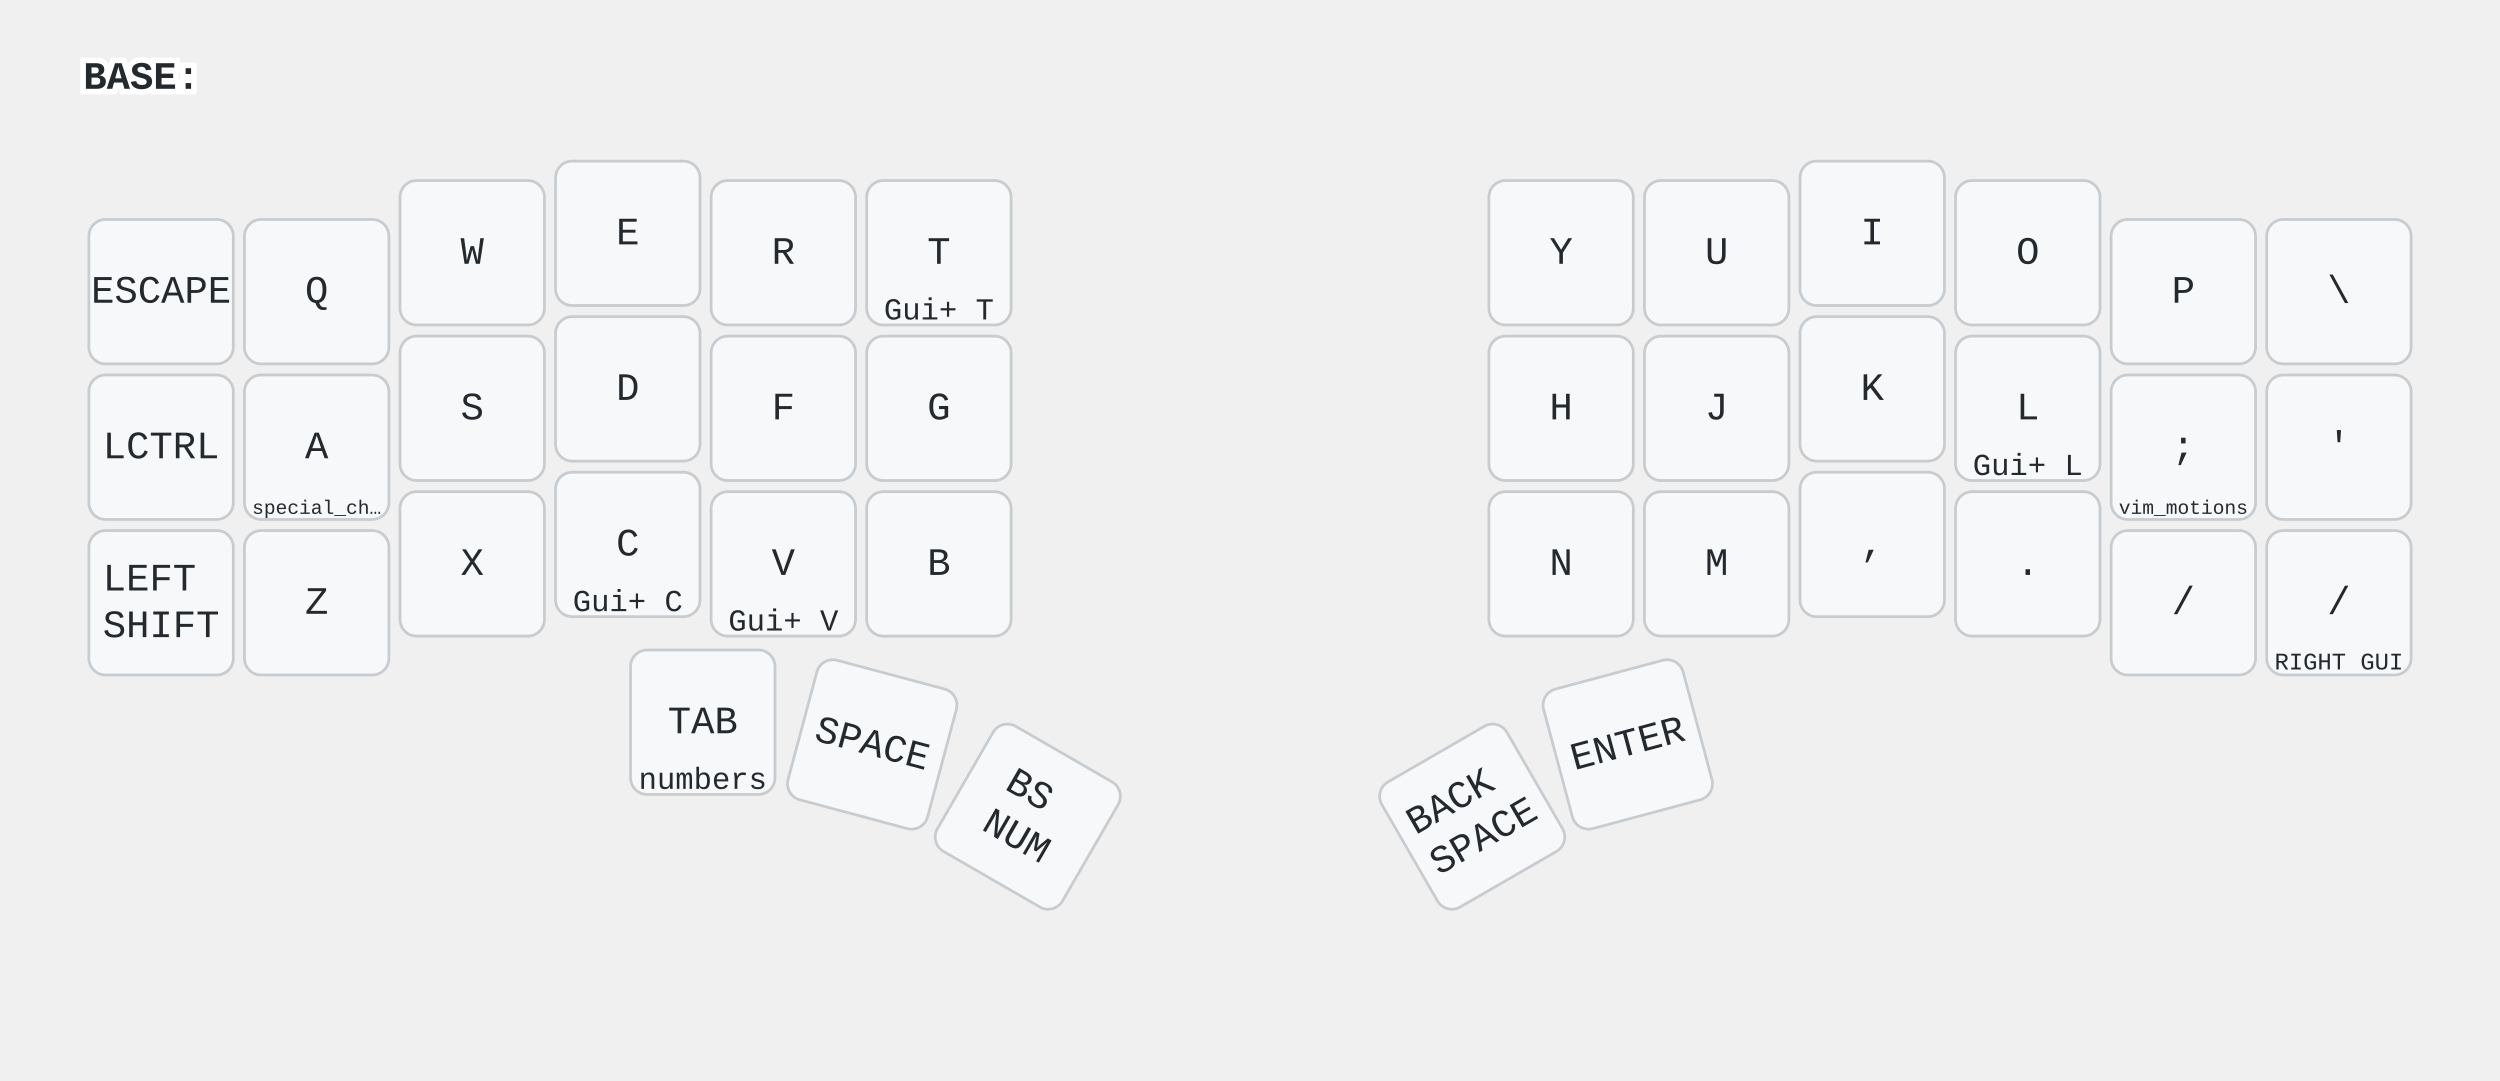
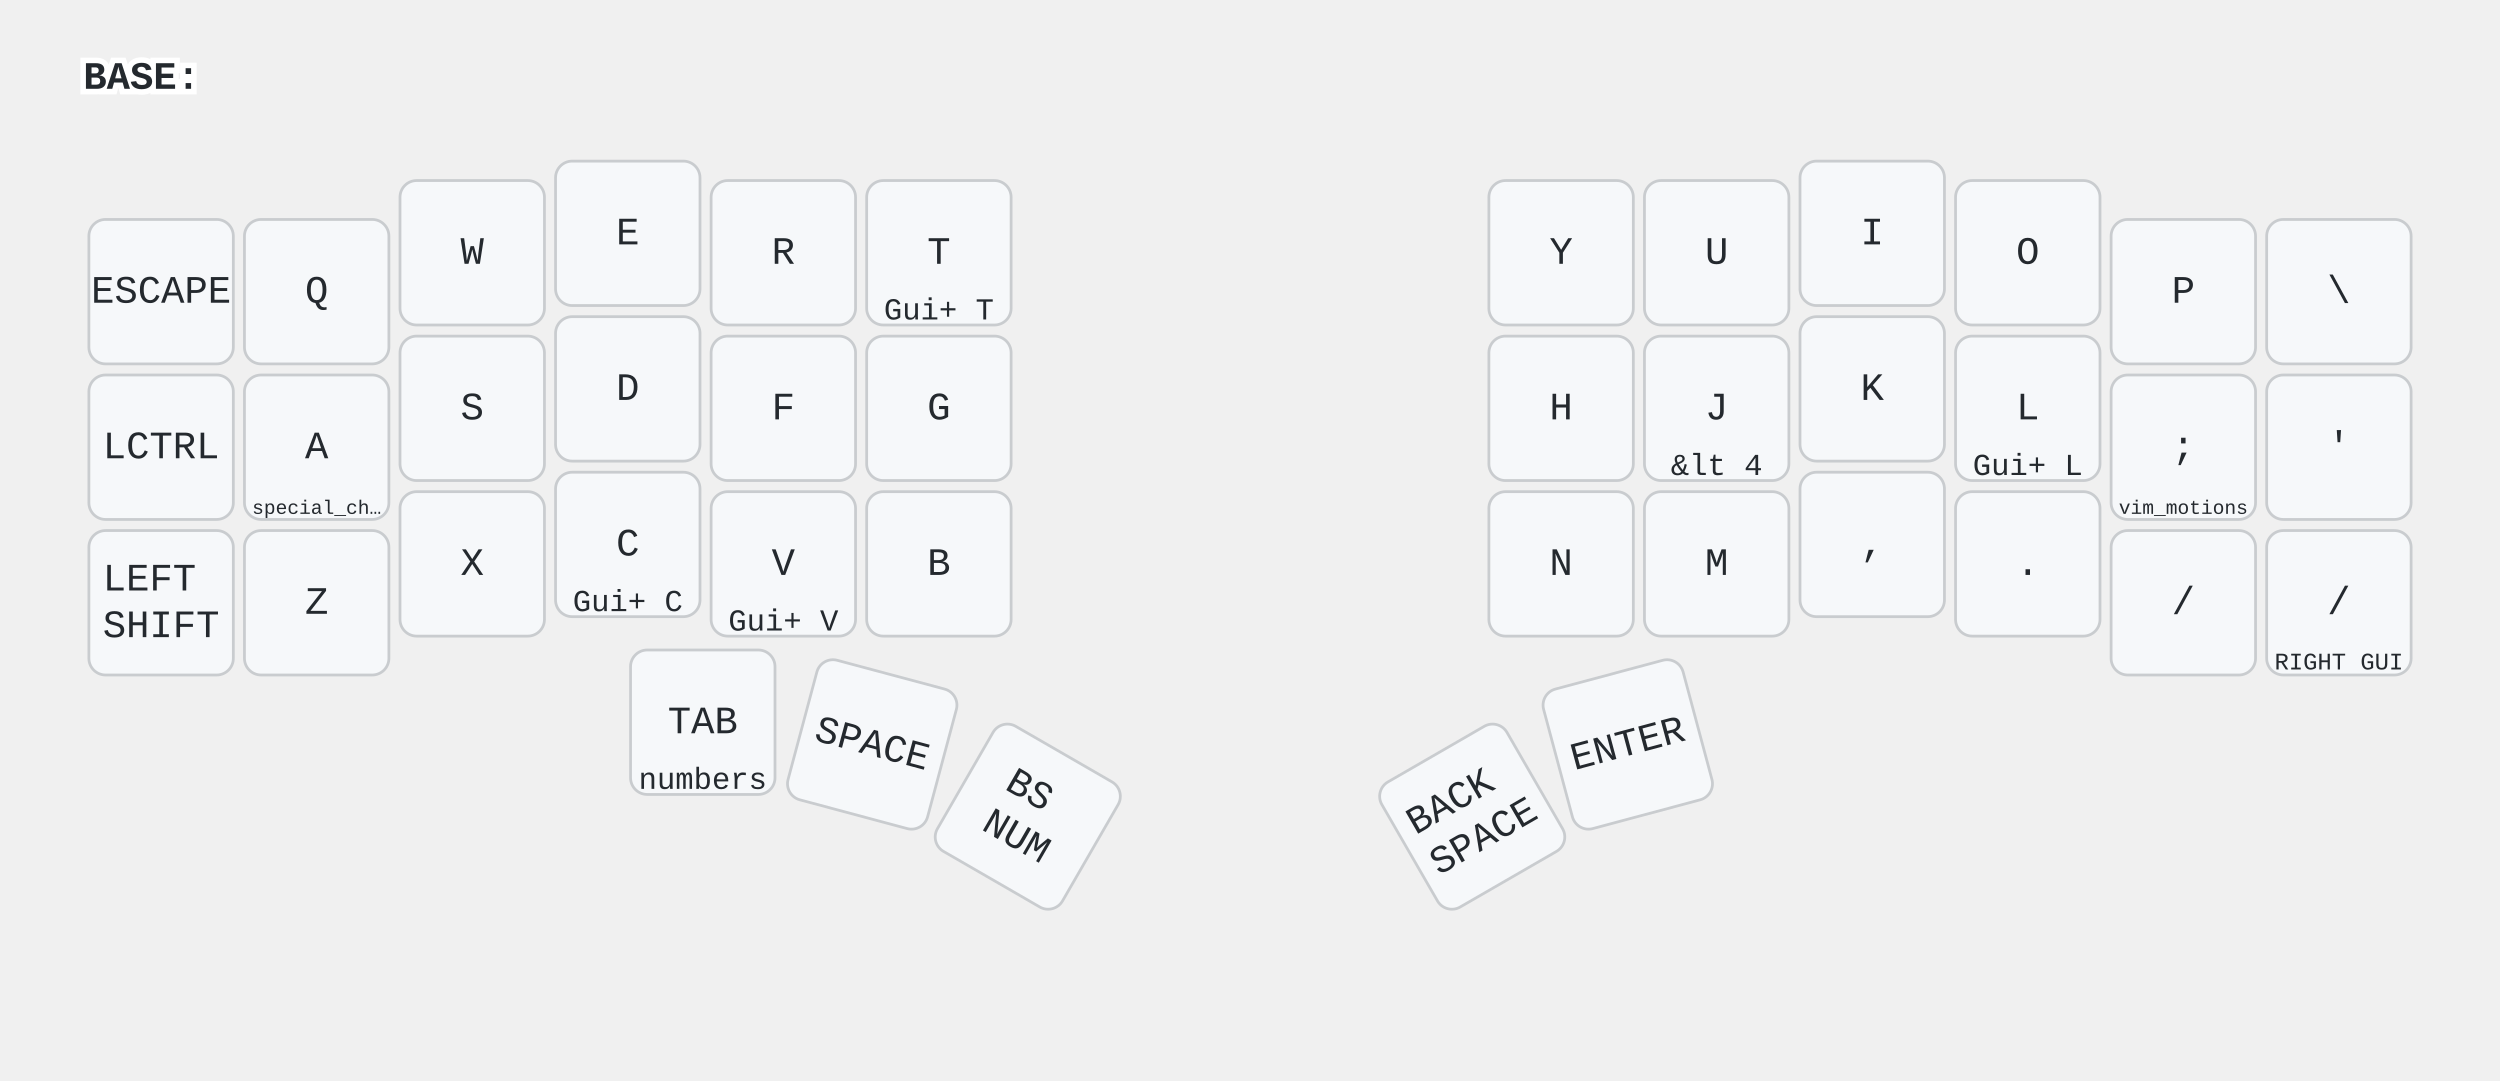
<svg xmlns="http://www.w3.org/2000/svg" width="900" height="389" viewBox="0 0 900 389" class="keymap">
  <style>/* inherit to force styles through use tags */
svg path {
    fill: inherit;
}

/* font and background color specifications */
svg.keymap {
    font-family: SFMono-Regular,Consolas,Liberation Mono,Menlo,monospace;
    font-size: 14px;
    font-kerning: normal;
    text-rendering: optimizeLegibility;
    fill: #24292e;
}

/* default key styling */
rect.key {
    fill: #f6f8fa;
}

rect.key, rect.combo {
    stroke: #c9cccf;
    stroke-width: 1;
}

/* default key side styling, only used is draw_key_sides is set */
rect.side {
    filter: brightness(90%);
}

/* color accent for combo boxes */
rect.combo, rect.combo-separate {
    fill: #cdf;
}

/* color accent for held keys */
rect.held, rect.combo.held {
    fill: #fdd;
}

/* color accent for ghost (optional) keys */
rect.ghost, rect.combo.ghost {
    stroke-dasharray: 4, 4;
    stroke-width: 2;
}

text {
    text-anchor: middle;
    dominant-baseline: middle;
}

/* styling for layer labels */
text.label {
    font-weight: bold;
    text-anchor: start;
    stroke: white;
    stroke-width: 4;
    paint-order: stroke;
}

/* styling for optional footer */
text.footer {
    text-anchor: end;
    dominant-baseline: auto;
    stroke: white;
    stroke-width: 4;
    paint-order: stroke;
}

/* styling for combo tap, and key non-tap label text */
text.combo, text.hold, text.shifted, text.left, text.right {
    font-size: 11px;
}

text.hold {
    text-anchor: middle;
    dominant-baseline: auto;
}

text.shifted {
    text-anchor: middle;
    dominant-baseline: hanging;
}

text.left {
    text-anchor: start;
}

text.right {
    text-anchor: end;
}

text.layer-activator {
    text-decoration: underline;
}

/* styling for hold/shifted label text in combo box */
text.combo.hold, text.combo.shifted, text.combo.left, text.combo.right {
    font-size: 8px;
}

/* lighter symbol for transparent keys */
text.trans {
    fill: #7b7e81;
}

/* styling for combo dendrons */
path.combo {
    stroke-width: 1;
    stroke: gray;
    fill: none;
}

/* Start Tabler Icons Cleanup */
/* cannot use height/width with glyphs */
.icon-tabler &gt; path {
    fill: inherit;
    stroke: inherit;
    stroke-width: 2;
}
/* hide tabler's default box */
.icon-tabler &gt; path[stroke="none"][fill="none"] {
    visibility: hidden;
}
/* End Tabler Icons Cleanup */

@media (prefers-color-scheme: dark) {
svg.keymap { fill: #d1d6db; }
rect.key { fill: #3f4750; }
rect.key, rect.combo { stroke: #60666c; }
rect.combo, rect.combo-separate { fill: #1f3d7a; }
rect.held, rect.combo.held { fill: #854747; }
text.label, text.footer { stroke: black; }
text.trans { fill: #7e8184; }
path.combo { stroke: #7f7f7f; }

}</style>
  <g transform="translate(30, 0)" class="layer-BASE">
    <text x="0" y="28" class="label" id="BASE">BASE:</text>
    <g transform="translate(0, 56)">
      <g transform="translate(28, 49)" class="key keypos-0">
        <rect rx="6" ry="6" x="-26" y="-26" width="52" height="52" class="key" />
        <text x="0" y="0" class="key tap">ESCAPE</text>
      </g>
      <g transform="translate(84, 49)" class="key keypos-1">
        <rect rx="6" ry="6" x="-26" y="-26" width="52" height="52" class="key" />
        <text x="0" y="0" class="key tap">Q</text>
      </g>
      <g transform="translate(140, 35)" class="key keypos-2">
        <rect rx="6" ry="6" x="-26" y="-26" width="52" height="52" class="key" />
        <text x="0" y="0" class="key tap">W</text>
      </g>
      <g transform="translate(196, 28)" class="key keypos-3">
        <rect rx="6" ry="6" x="-26" y="-26" width="52" height="52" class="key" />
        <text x="0" y="0" class="key tap">E</text>
      </g>
      <g transform="translate(252, 35)" class="key keypos-4">
        <rect rx="6" ry="6" x="-26" y="-26" width="52" height="52" class="key" />
        <text x="0" y="0" class="key tap">R</text>
      </g>
      <g transform="translate(308, 35)" class="key keypos-5">
        <rect rx="6" ry="6" x="-26" y="-26" width="52" height="52" class="key" />
        <text x="0" y="0" class="key tap">T</text>
        <text x="0" y="24" class="key hold">Gui+ T</text>
      </g>
      <g transform="translate(532, 35)" class="key keypos-6">
        <rect rx="6" ry="6" x="-26" y="-26" width="52" height="52" class="key" />
        <text x="0" y="0" class="key tap">Y</text>
      </g>
      <g transform="translate(588, 35)" class="key keypos-7">
        <rect rx="6" ry="6" x="-26" y="-26" width="52" height="52" class="key" />
        <text x="0" y="0" class="key tap">U</text>
      </g>
      <g transform="translate(644, 28)" class="key keypos-8">
        <rect rx="6" ry="6" x="-26" y="-26" width="52" height="52" class="key" />
        <text x="0" y="0" class="key tap">I</text>
      </g>
      <g transform="translate(700, 35)" class="key keypos-9">
        <rect rx="6" ry="6" x="-26" y="-26" width="52" height="52" class="key" />
        <text x="0" y="0" class="key tap">O</text>
      </g>
      <g transform="translate(756, 49)" class="key keypos-10">
        <rect rx="6" ry="6" x="-26" y="-26" width="52" height="52" class="key" />
        <text x="0" y="0" class="key tap">P</text>
      </g>
      <g transform="translate(812, 49)" class="key keypos-11">
        <rect rx="6" ry="6" x="-26" y="-26" width="52" height="52" class="key" />
        <text x="0" y="0" class="key tap">\</text>
      </g>
      <g transform="translate(28, 105)" class="key keypos-12">
        <rect rx="6" ry="6" x="-26" y="-26" width="52" height="52" class="key" />
        <text x="0" y="0" class="key tap">LCTRL</text>
      </g>
      <g transform="translate(84, 105)" class="key keypos-13">
        <rect rx="6" ry="6" x="-26" y="-26" width="52" height="52" class="key" />
        <text x="0" y="0" class="key tap">A</text>
        <text x="0" y="24" class="key hold">
          <tspan style="font-size: 64%">special_ch…</tspan>
        </text>
      </g>
      <g transform="translate(140, 91)" class="key keypos-14">
        <rect rx="6" ry="6" x="-26" y="-26" width="52" height="52" class="key" />
        <text x="0" y="0" class="key tap">S</text>
      </g>
      <g transform="translate(196, 84)" class="key keypos-15">
        <rect rx="6" ry="6" x="-26" y="-26" width="52" height="52" class="key" />
        <text x="0" y="0" class="key tap">D</text>
      </g>
      <g transform="translate(252, 91)" class="key keypos-16">
        <rect rx="6" ry="6" x="-26" y="-26" width="52" height="52" class="key" />
        <text x="0" y="0" class="key tap">F</text>
      </g>
      <g transform="translate(308, 91)" class="key keypos-17">
        <rect rx="6" ry="6" x="-26" y="-26" width="52" height="52" class="key" />
        <text x="0" y="0" class="key tap">G</text>
      </g>
      <g transform="translate(532, 91)" class="key keypos-18">
        <rect rx="6" ry="6" x="-26" y="-26" width="52" height="52" class="key" />
        <text x="0" y="0" class="key tap">H</text>
      </g>
      <g transform="translate(588, 91)" class="key keypos-19">
        <rect rx="6" ry="6" x="-26" y="-26" width="52" height="52" class="key" />
        <text x="0" y="0" class="key tap">J</text>
+         <text x="0" y="24" class="key hold">&amp;lt 4</text>
      </g>
      <g transform="translate(644, 84)" class="key keypos-20">
        <rect rx="6" ry="6" x="-26" y="-26" width="52" height="52" class="key" />
        <text x="0" y="0" class="key tap">K</text>
      </g>
      <g transform="translate(700, 91)" class="key keypos-21">
        <rect rx="6" ry="6" x="-26" y="-26" width="52" height="52" class="key" />
        <text x="0" y="0" class="key tap">L</text>
        <text x="0" y="24" class="key hold">Gui+ L</text>
      </g>
      <g transform="translate(756, 105)" class="key keypos-22">
        <rect rx="6" ry="6" x="-26" y="-26" width="52" height="52" class="key" />
        <text x="0" y="0" class="key tap">;</text>
        <text x="0" y="24" class="key hold">
          <tspan style="font-size: 64%">vim_motions</tspan>
        </text>
      </g>
      <g transform="translate(812, 105)" class="key keypos-23">
        <rect rx="6" ry="6" x="-26" y="-26" width="52" height="52" class="key" />
        <text x="0" y="0" class="key tap">'</text>
      </g>
      <g transform="translate(28, 161)" class="key keypos-24">
        <rect rx="6" ry="6" x="-26" y="-26" width="52" height="52" class="key" />
        <text x="0" y="0" class="key tap">
          <tspan x="0" dy="-0.6em">LEFT</tspan>
          <tspan x="0" dy="1.2em">SHIFT</tspan>
        </text>
      </g>
      <g transform="translate(84, 161)" class="key keypos-25">
        <rect rx="6" ry="6" x="-26" y="-26" width="52" height="52" class="key" />
        <text x="0" y="0" class="key tap">Z</text>
      </g>
      <g transform="translate(140, 147)" class="key keypos-26">
        <rect rx="6" ry="6" x="-26" y="-26" width="52" height="52" class="key" />
        <text x="0" y="0" class="key tap">X</text>
      </g>
      <g transform="translate(196, 140)" class="key keypos-27">
        <rect rx="6" ry="6" x="-26" y="-26" width="52" height="52" class="key" />
        <text x="0" y="0" class="key tap">C</text>
        <text x="0" y="24" class="key hold">Gui+ C</text>
      </g>
      <g transform="translate(252, 147)" class="key keypos-28">
        <rect rx="6" ry="6" x="-26" y="-26" width="52" height="52" class="key" />
        <text x="0" y="0" class="key tap">V</text>
        <text x="0" y="24" class="key hold">Gui+ V</text>
      </g>
      <g transform="translate(308, 147)" class="key keypos-29">
        <rect rx="6" ry="6" x="-26" y="-26" width="52" height="52" class="key" />
        <text x="0" y="0" class="key tap">B</text>
      </g>
      <g transform="translate(532, 147)" class="key keypos-30">
        <rect rx="6" ry="6" x="-26" y="-26" width="52" height="52" class="key" />
        <text x="0" y="0" class="key tap">N</text>
      </g>
      <g transform="translate(588, 147)" class="key keypos-31">
        <rect rx="6" ry="6" x="-26" y="-26" width="52" height="52" class="key" />
        <text x="0" y="0" class="key tap">M</text>
      </g>
      <g transform="translate(644, 140)" class="key keypos-32">
        <rect rx="6" ry="6" x="-26" y="-26" width="52" height="52" class="key" />
        <text x="0" y="0" class="key tap">,</text>
      </g>
      <g transform="translate(700, 147)" class="key keypos-33">
        <rect rx="6" ry="6" x="-26" y="-26" width="52" height="52" class="key" />
        <text x="0" y="0" class="key tap">.</text>
      </g>
      <g transform="translate(756, 161)" class="key keypos-34">
        <rect rx="6" ry="6" x="-26" y="-26" width="52" height="52" class="key" />
        <text x="0" y="0" class="key tap">/</text>
      </g>
      <g transform="translate(812, 161)" class="key keypos-35">
        <rect rx="6" ry="6" x="-26" y="-26" width="52" height="52" class="key" />
        <text x="0" y="0" class="key tap">/</text>
        <text x="0" y="24" class="key hold">
          <tspan style="font-size: 78%">RIGHT GUI</tspan>
        </text>
      </g>
      <g transform="translate(223, 204)" class="key keypos-36">
        <rect rx="6" ry="6" x="-26" y="-26" width="52" height="52" class="key" />
        <text x="0" y="0" class="key tap">TAB</text>
        <text x="0" y="24" class="key hold">numbers</text>
      </g>
      <g transform="translate(284, 212) rotate(15.0)" class="key keypos-37">
        <rect rx="6" ry="6" x="-26" y="-26" width="52" height="52" class="key" />
        <text x="0" y="0" class="key tap">SPACE</text>
      </g>
      <g transform="translate(340, 238) rotate(30.0)" class="key keypos-38">
        <rect rx="6" ry="6" x="-26" y="-26" width="52" height="52" class="key" />
        <text x="0" y="0" class="key tap">
          <tspan x="0" dy="-0.6em">BS</tspan>
          <tspan x="0" dy="1.2em">NUM</tspan>
        </text>
      </g>
      <g transform="translate(500, 238) rotate(-30.0)" class="key keypos-39">
        <rect rx="6" ry="6" x="-26" y="-26" width="52" height="52" class="key" />
        <text x="0" y="0" class="key tap">
          <tspan x="0" dy="-0.6em">BACK</tspan>
          <tspan x="0" dy="1.2em">SPACE</tspan>
        </text>
      </g>
      <g transform="translate(556, 212) rotate(-15.0)" class="key keypos-40">
        <rect rx="6" ry="6" x="-26" y="-26" width="52" height="52" class="key" />
        <text x="0" y="0" class="key tap">ENTER</text>
      </g>
    </g>
  </g>
</svg>
